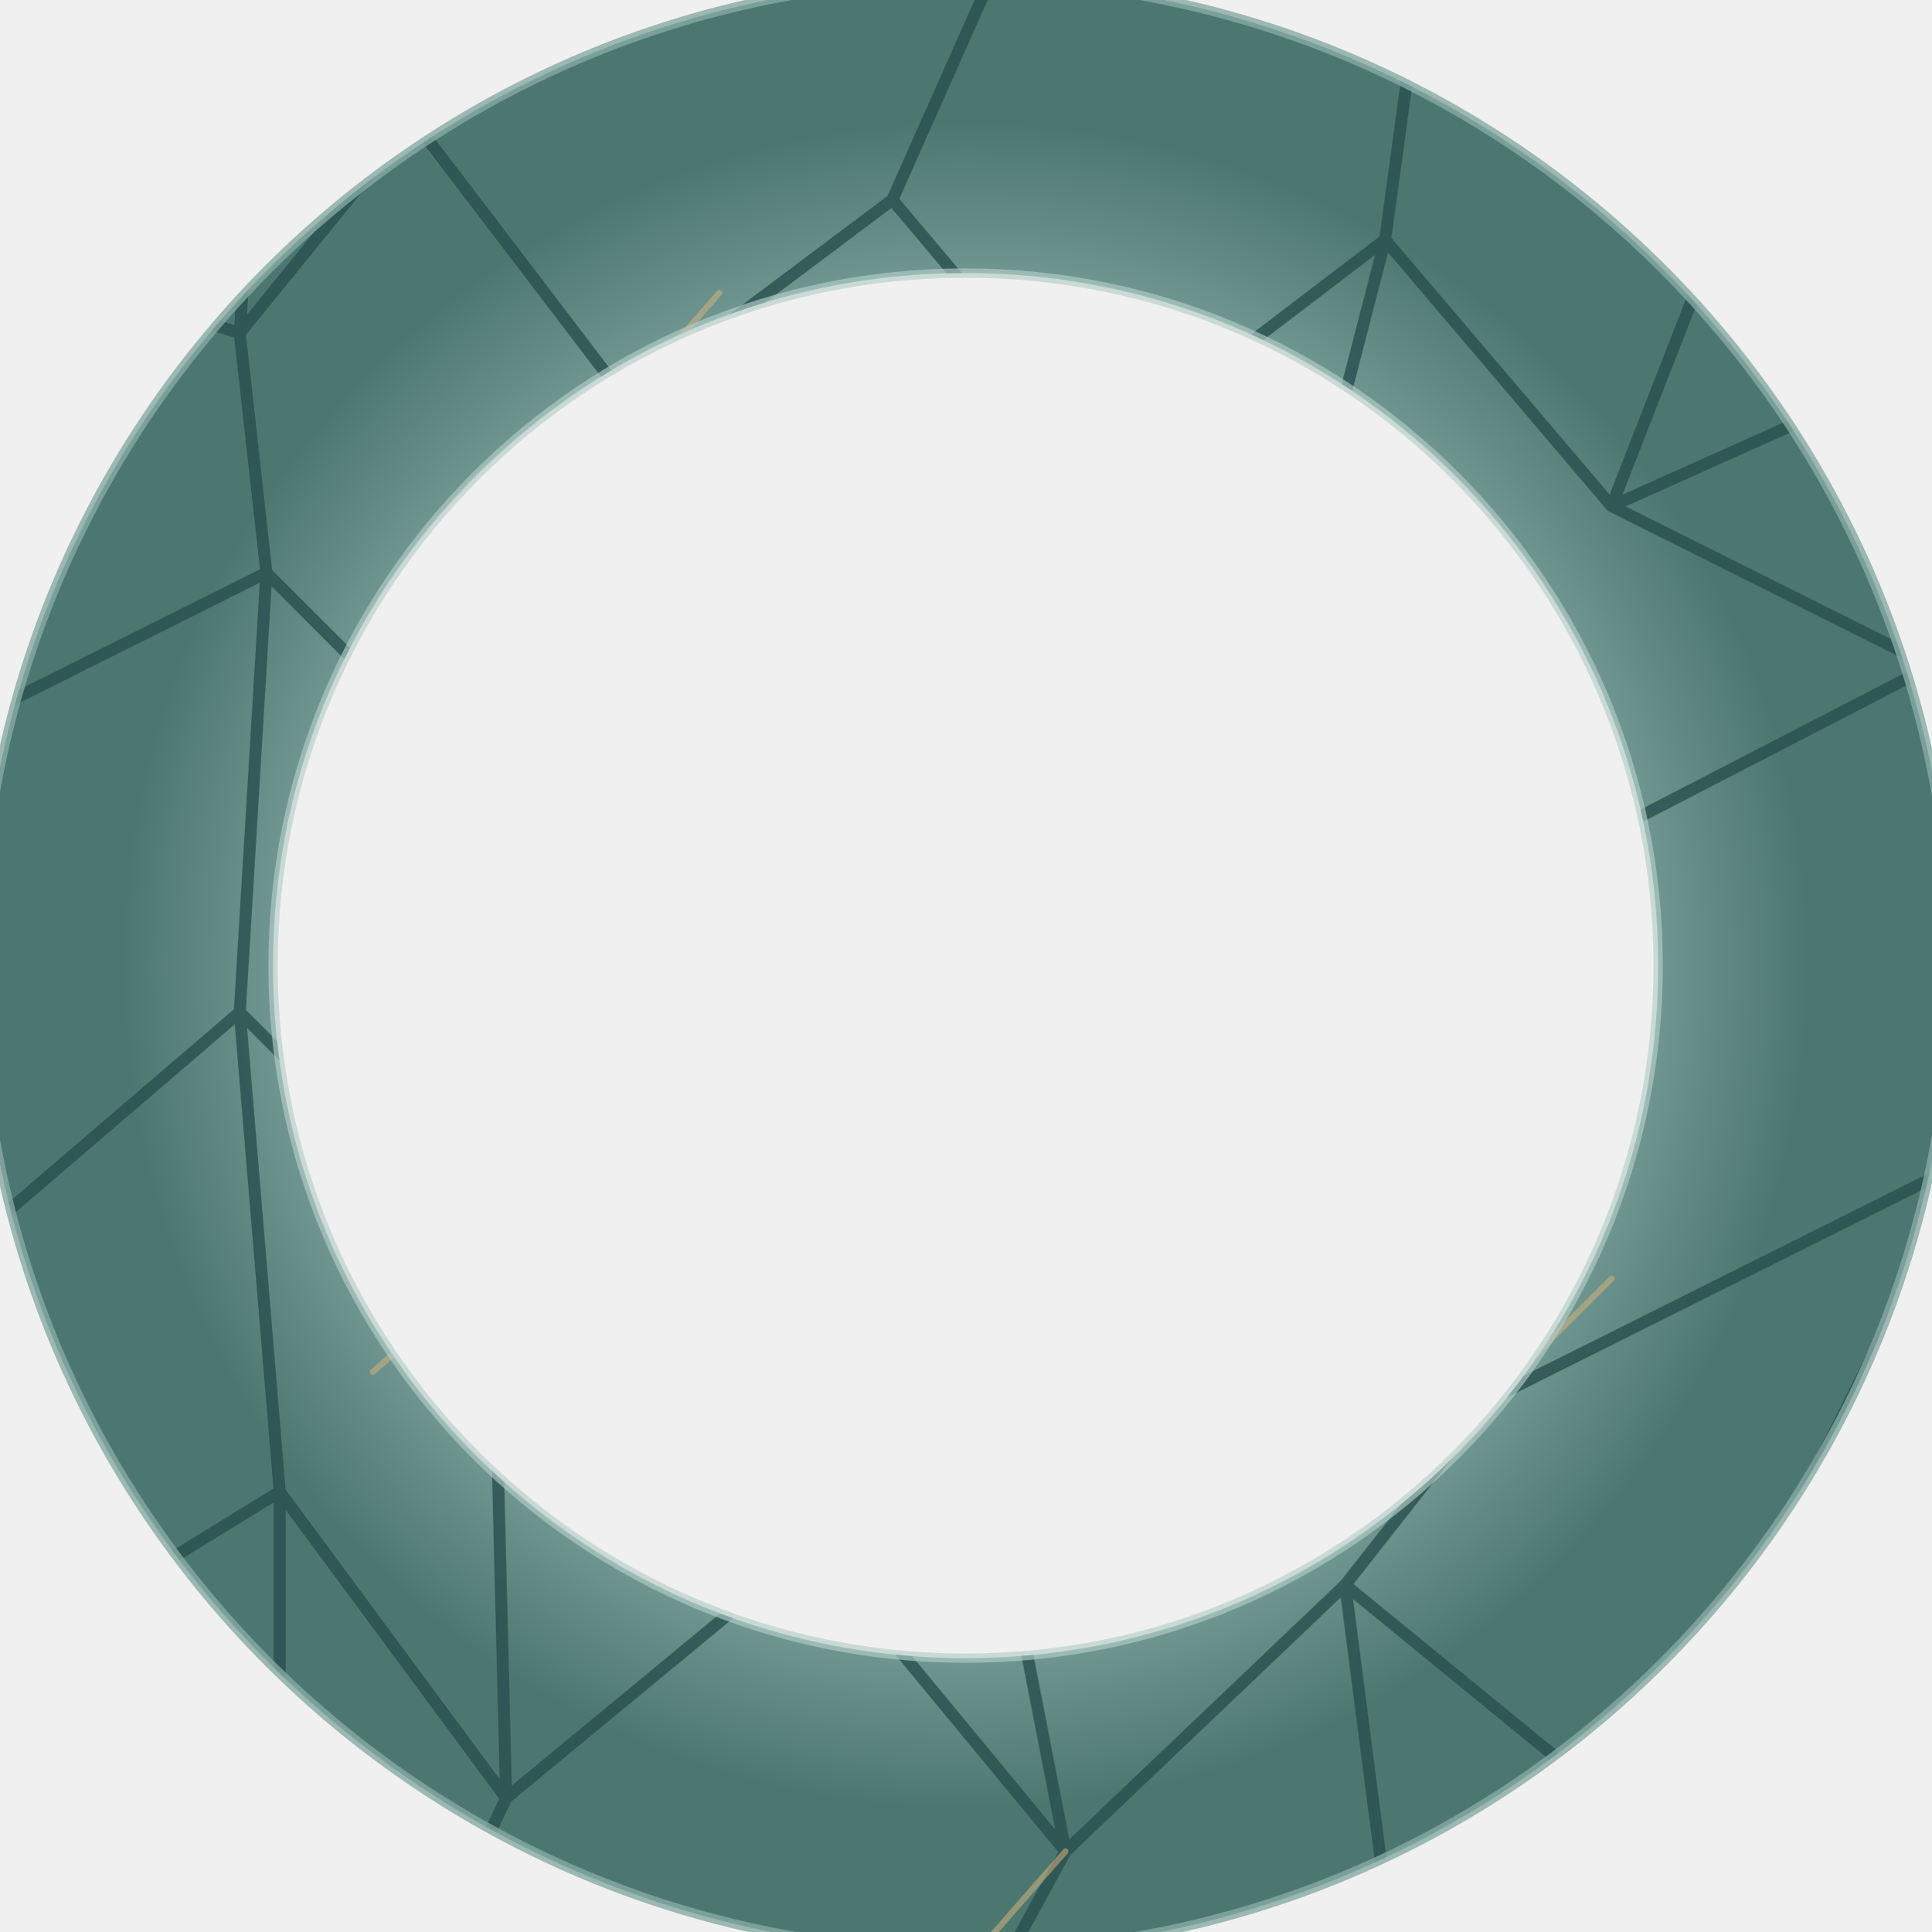
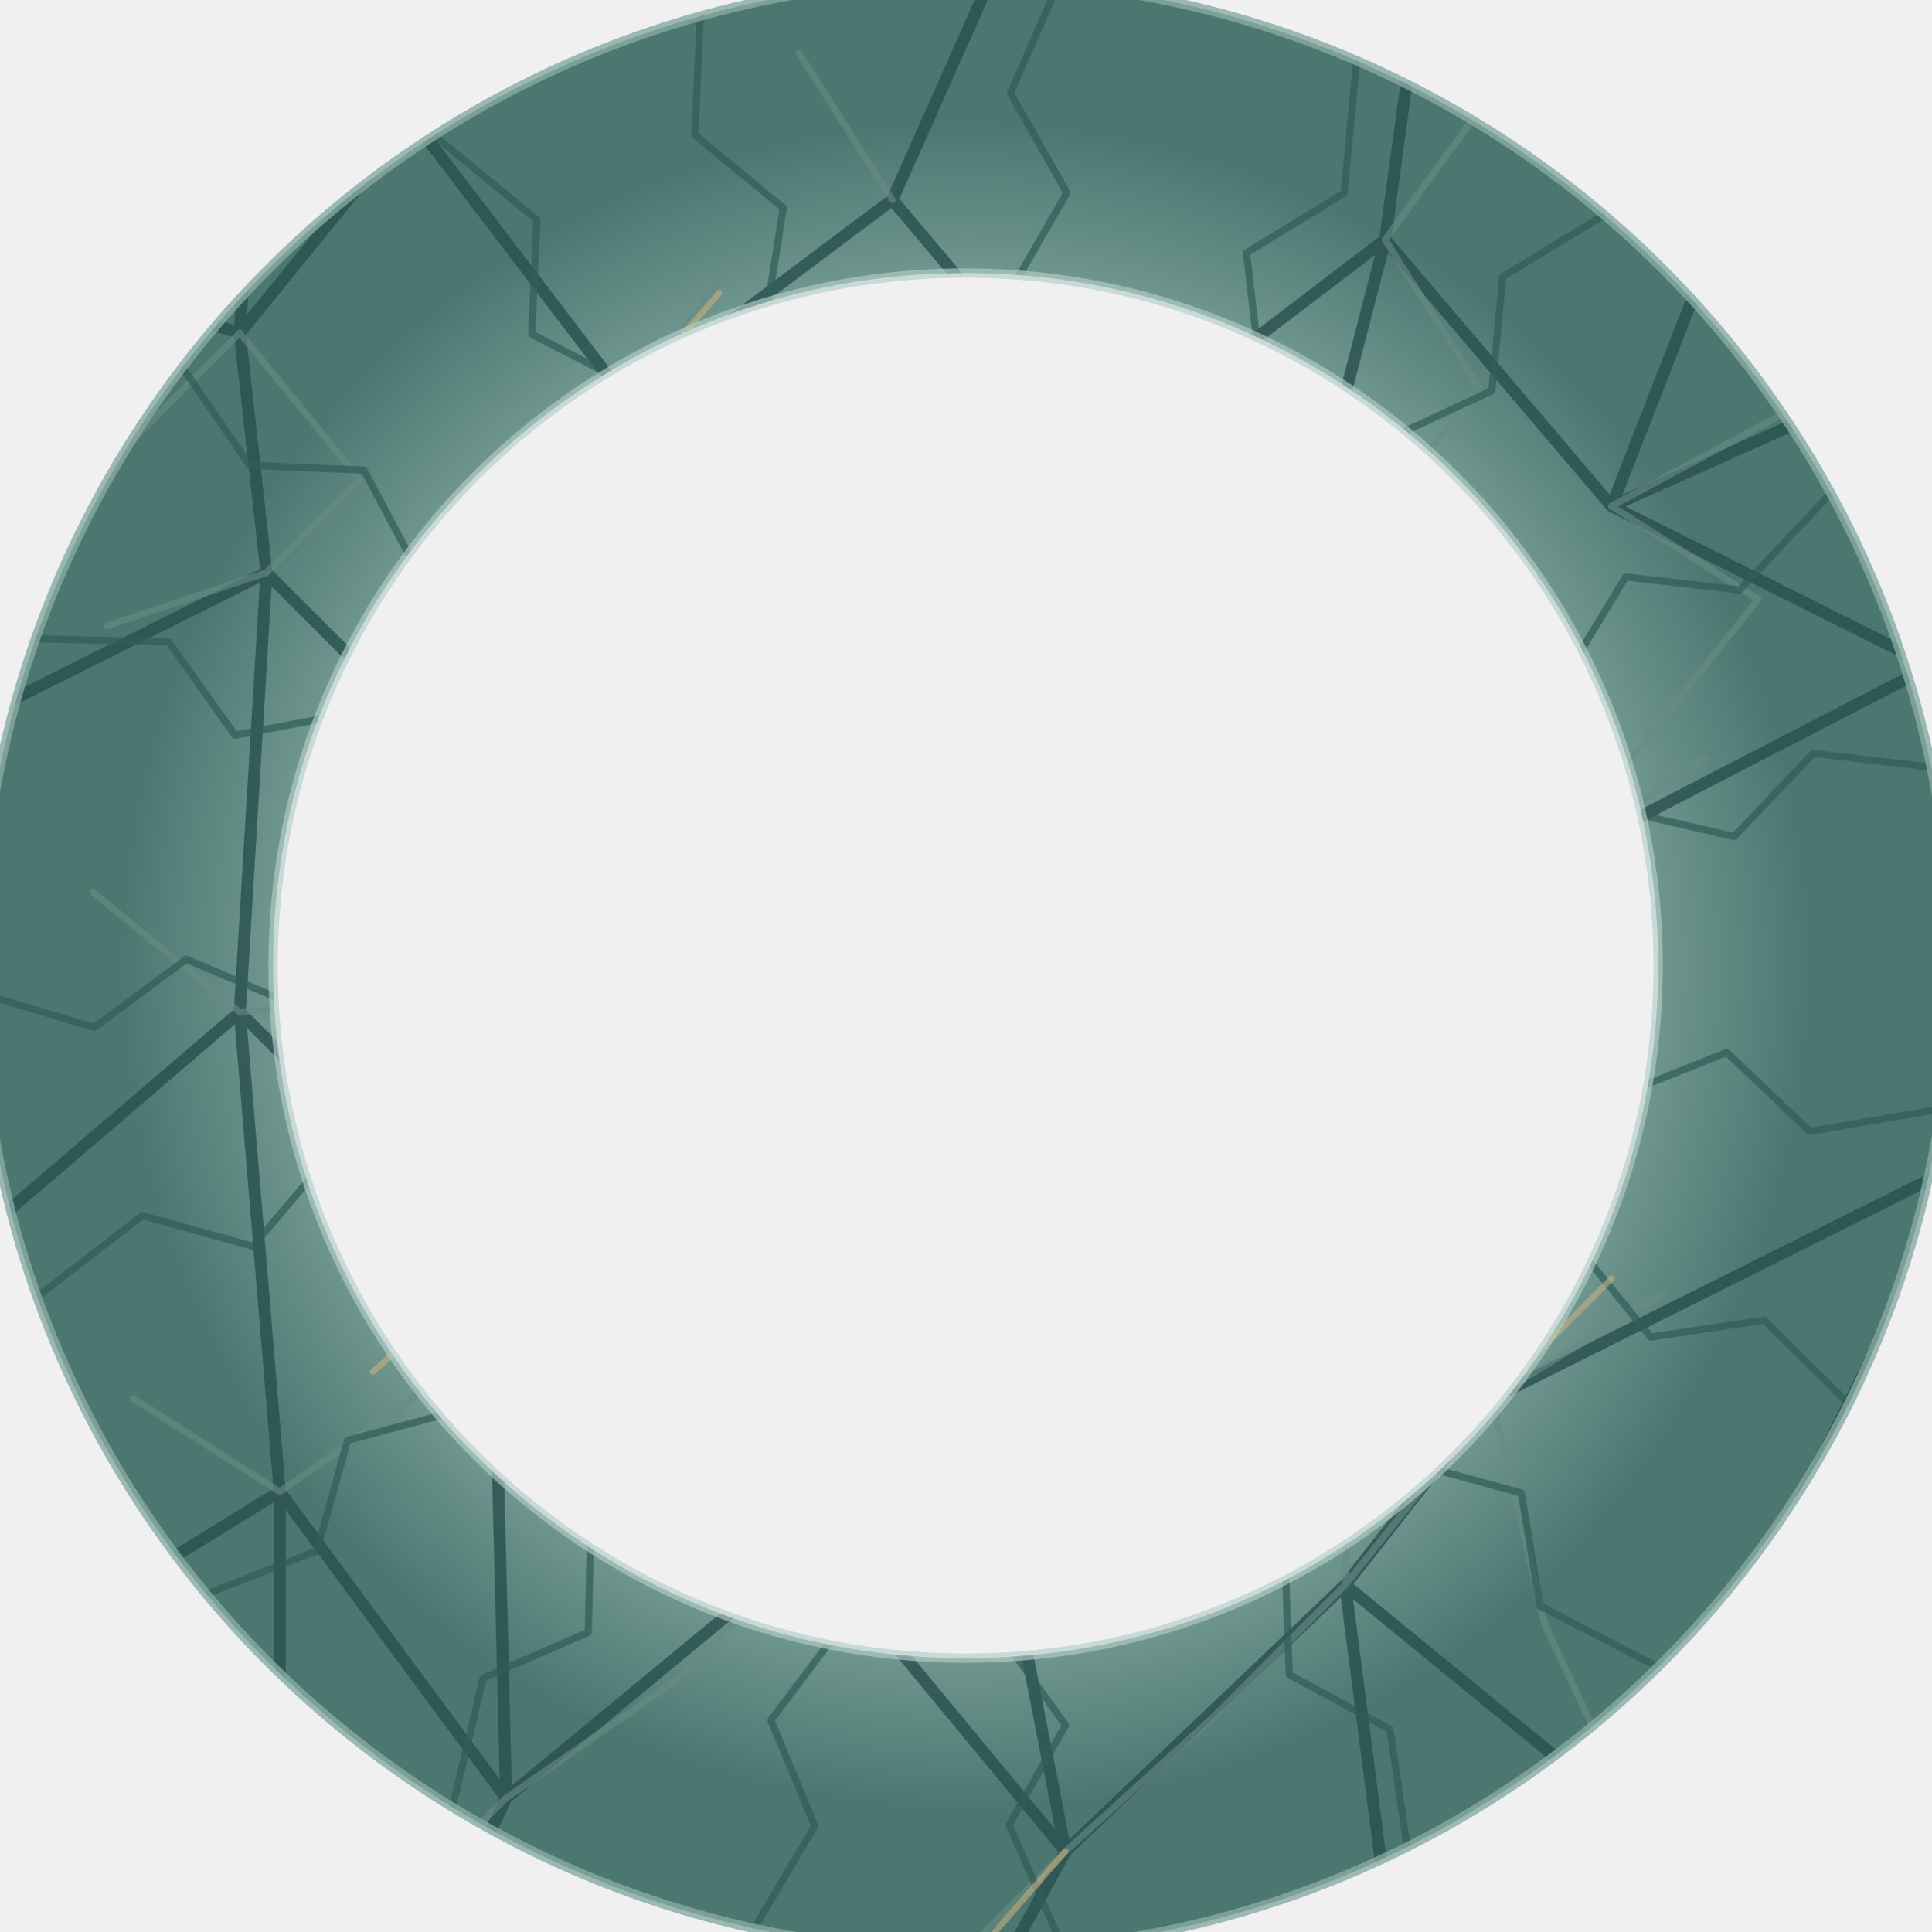
<svg xmlns="http://www.w3.org/2000/svg" width="145" height="145" viewBox="0 0 145 145" fill="none">
  <defs>
    <radialGradient id="c">
      <stop offset="0" stop-color="#d5e3df" />
      <stop offset=".7" stop-color="#86aaa3" />
      <stop offset="1" stop-color="#4c7771" />
    </radialGradient>
    <mask id="r">
      <circle cx="72.5" cy="72.5" r="63" stroke="#fff" stroke-width="22" />
    </mask>
  </defs>
  <circle cx="72.5" cy="72.5" r="63" stroke="url(#c)" stroke-width="22" />
  <g mask="url(#r)" stroke-linecap="round" stroke-linejoin="round">
    <g stroke="#274f4d" stroke-width=".9" opacity=".8">
      <path d="M-5 18L18 25L31 9L47 30L67 15L83 34L104 18L121 38L150 25M-4 55L20 43L39 62L57 46L75 70L96 49L116 65L145 50M-3 94L18 76L37 95L54 80L73 103L92 82L112 105L148 87M-5 128L21 112L38 135L61 116L80 139L101 119L123 137L150 120M20-5L18 25L20 43L18 76L21 112L21 150M47-4L31 9L47 30L39 62L37 95L38 135L31 150M75-3L67 15L83 34L75 70L73 103L80 139L74 150M107-4L104 18L96 49L92 82L112 105L101 119L105 150M137-3L121 38L145 50L148 87L123 137L137 150" />
    </g>
+     <g stroke="#688b85" stroke-width=".5" opacity=".62">
+       <path d="M18 25L7 36M31 9L38 1M47 30L55 20M67 15L60 4M83 34L92 26M104 18L112 7M121 38L134 31" />
+       <path d="M20 43L8 47M39 62L29 69M57 46L50 37M75 70L84 59M96 49L91 38M116 65L128 57" />
+       <path d="M18 76L7 67M37 95L27 87M54 80L61 70M73 103L64 112M92 82L101 73M112 105L125 97" />
+       <path d="M21 112L10 105M38 135L28 145M61 116L53 106M80 139L70 149M101 119L109 109M123 137L135 127" />
+       <path d="M18 25L27 36L20 43M47 30L39 42L39 62M83 34L72 45L75 70M104 18L111 29L96 49M121 38L132 45L116 65" />
+       <path d="M18 76L29 75L37 95M54 80L45 72L39 62M73 103L82 93L92 82M112 105L102 96L101 119M21 112L31 105L37 95M61 116L51 126L38 135M80 139L91 129L101 119M123 137L116 122L112 105" />
+     </g>
+     <g fill="none" stroke="#315d58" stroke-width=".54" opacity=".72">
+       <path d="M72.5-4L69 7L74 14L70 23" transform="rotate(6 72.5 72.5)" />
+       <path d="M72.5-3L76 8L71 15L75 22" transform="rotate(23 72.5 72.5)" />
+       <path d="M72.5-4L69 7L74 14L70 23" transform="rotate(41 72.5 72.5)" />
+       <path d="M72.5-3L76 8L71 15L75 22" transform="rotate(61 72.5 72.5)" />
+       <path d="M72.5-4L69 7L74 14L70 23" transform="rotate(79 72.5 72.5)" />
+       <path d="M72.5-3L76 8L71 15L75 22" transform="rotate(98 72.5 72.5)" />
+       <path d="M72.5-4L69 7L74 14L70 23" transform="rotate(117 72.5 72.5)" />
+       <path d="M72.5-3L76 8L71 15L75 22" transform="rotate(135 72.5 72.5)" />
+       <path d="M72.5-4L69 7L74 14L70 23" transform="rotate(154 72.5 72.5)" />
+       <path d="M72.5-3L76 8L71 15L75 22" transform="rotate(174 72.5 72.5)" />
+       <path d="M72.5-4L69 7L74 14L70 23" transform="rotate(193 72.5 72.5)" />
+       <path d="M72.5-3L76 8L71 15L75 22" transform="rotate(211 72.5 72.5)" />
+       <path d="M72.5-4L69 7L74 14L70 23" transform="rotate(231 72.5 72.5)" />
+       <path d="M72.5-3L76 8L71 15L75 22" transform="rotate(250 72.5 72.5)" />
+       <path d="M72.5-4L69 7L74 14L70 23" transform="rotate(269 72.5 72.5)" />
+       <path d="M72.5-3L76 8L71 15L75 22" transform="rotate(289 72.5 72.5)" />
+       <path d="M72.5-4L69 7L74 14L70 23" transform="rotate(308 72.5 72.5)" />
+       <path d="M72.5-3L76 8L71 15L75 22" transform="rotate(327 72.5 72.5)" />
+       <path d="M72.5-4L69 7L74 14L70 23" transform="rotate(345 72.5 72.5)" />
+     </g>
    <g stroke="#d2b27b" stroke-width=".45" opacity=".55">
      <path d="M31 9L24 2M47 30L54 22M39 62L29 57M75 70L84 62M37 95L28 103M73 103L66 114M112 105L121 96M80 139L73 147M123 137L132 129" />
    </g>
  </g>
  <circle cx="72.5" cy="72.5" r="52" stroke="#b4cec7" stroke-width=".7" opacity=".65" />
  <circle cx="72.5" cy="72.5" r="74" stroke="#86aaa3" stroke-width=".7" opacity=".8" />
</svg>
